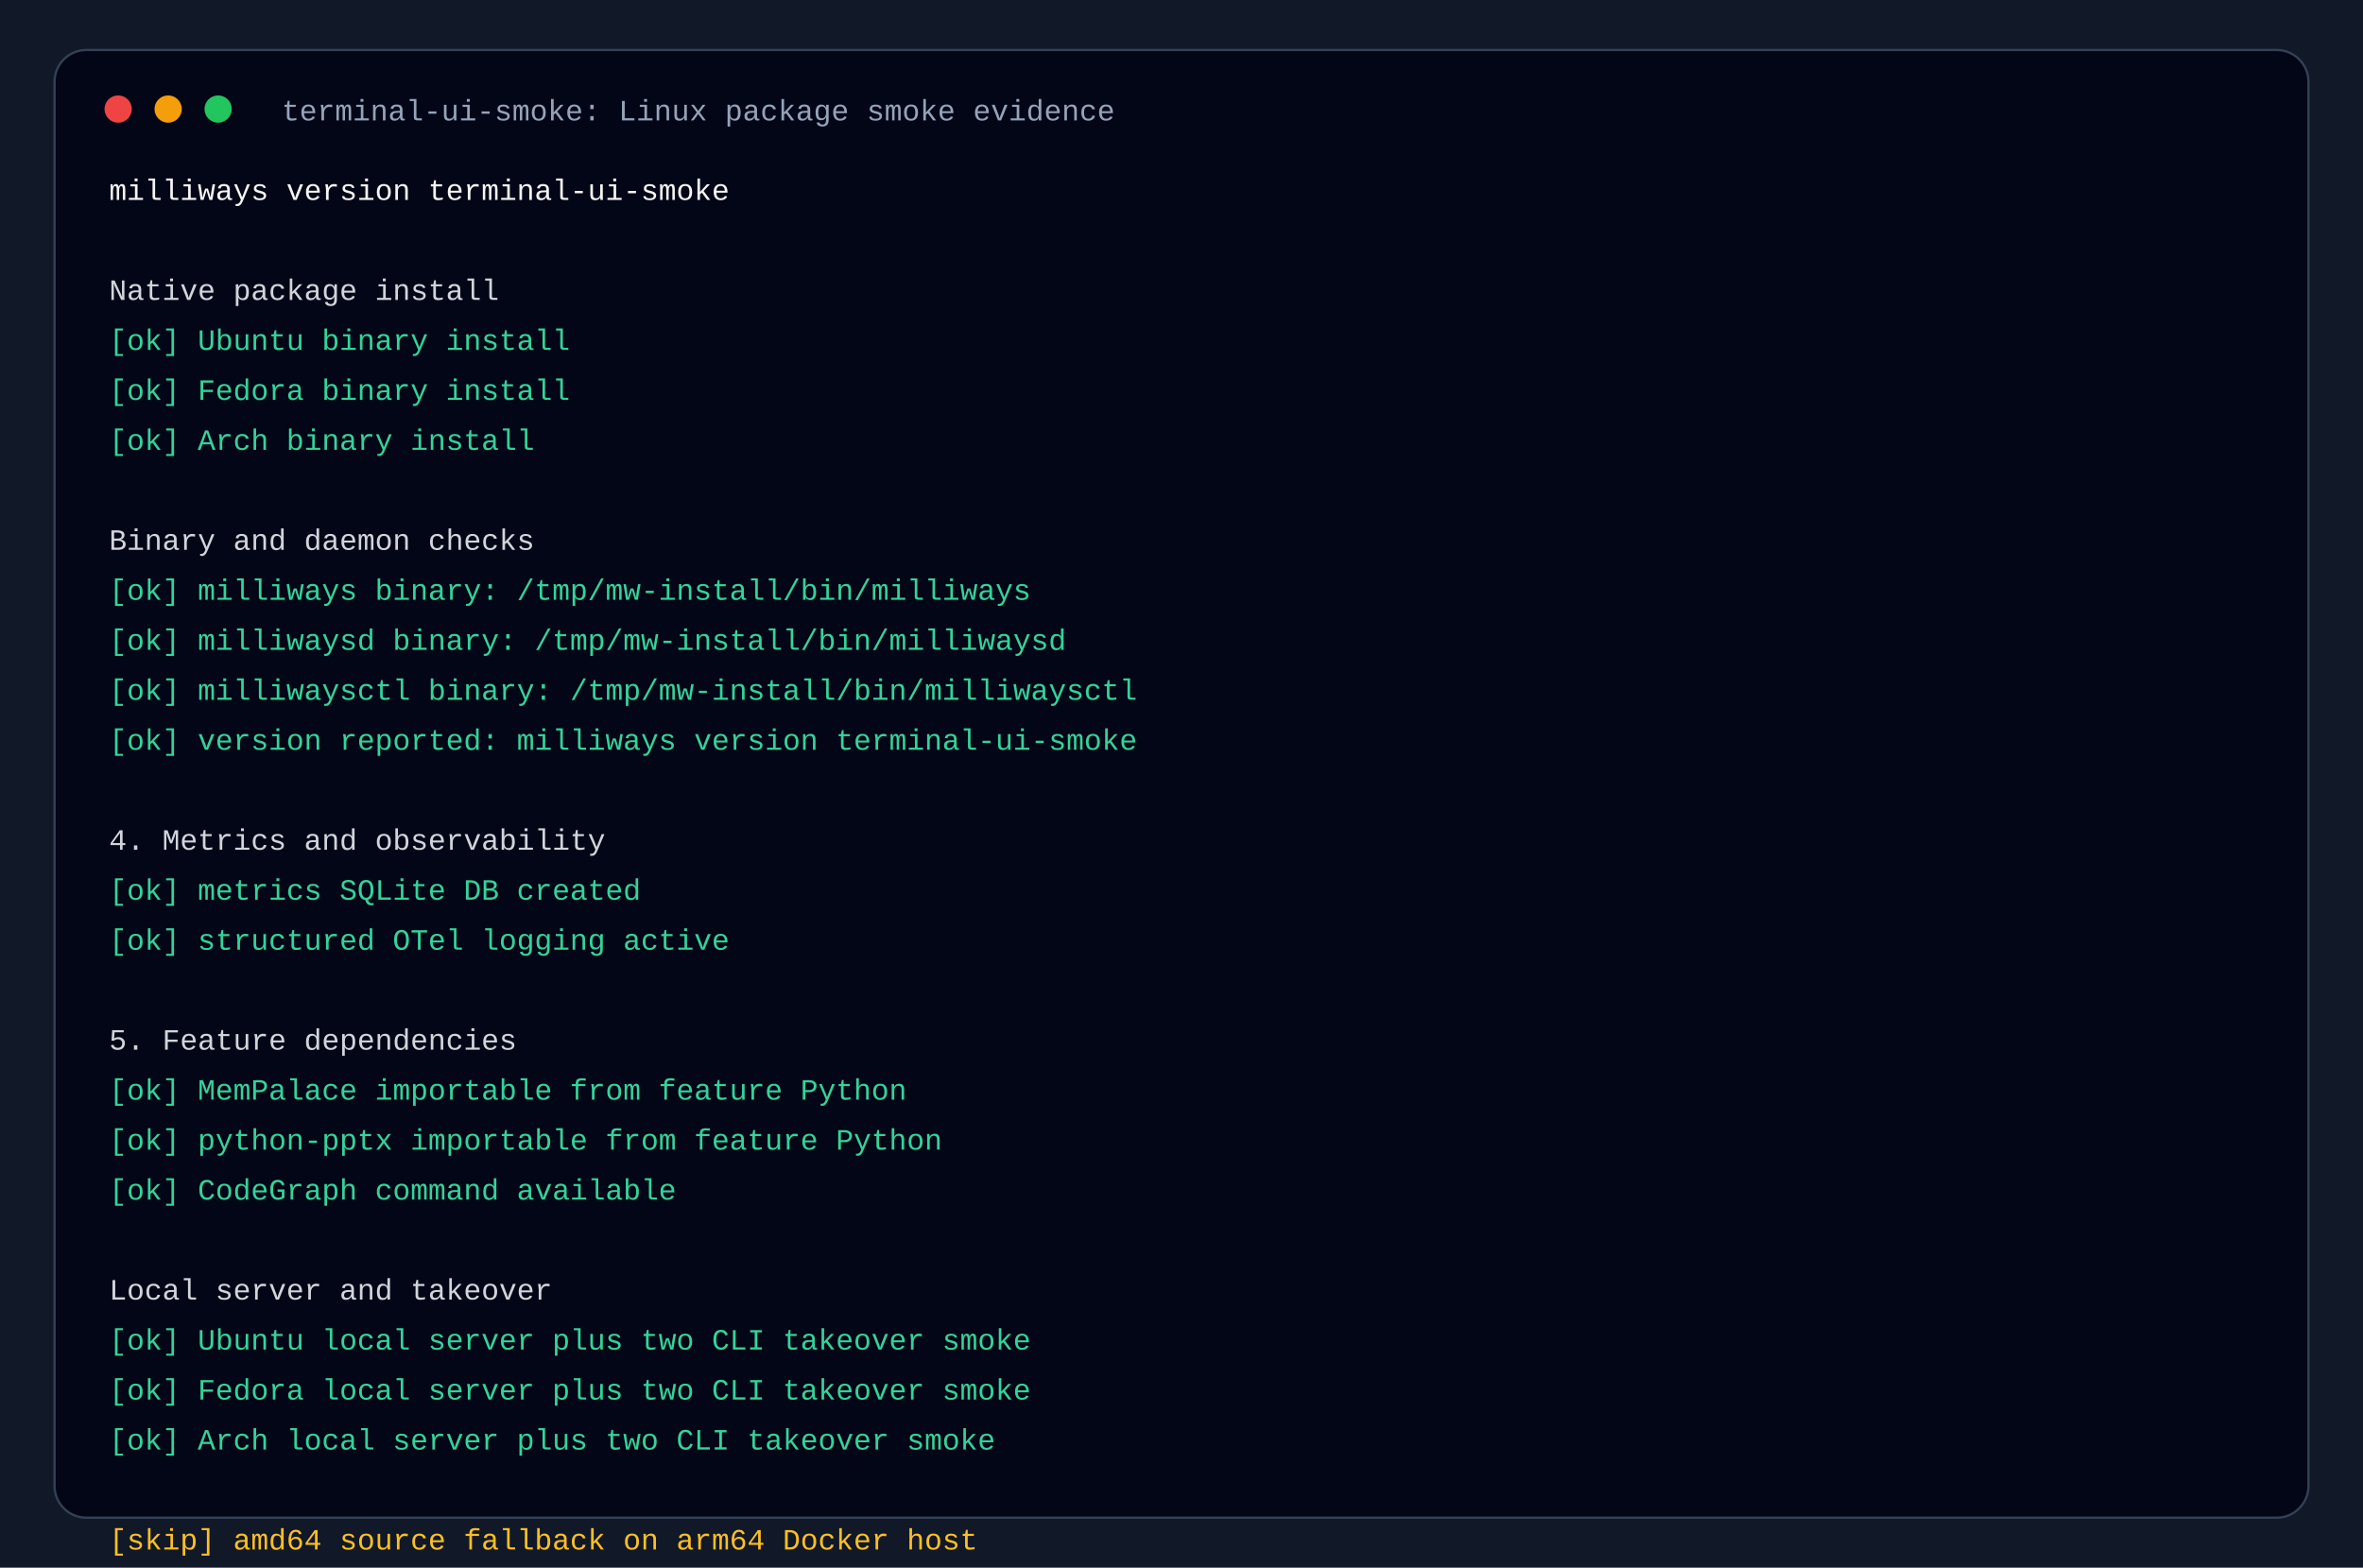
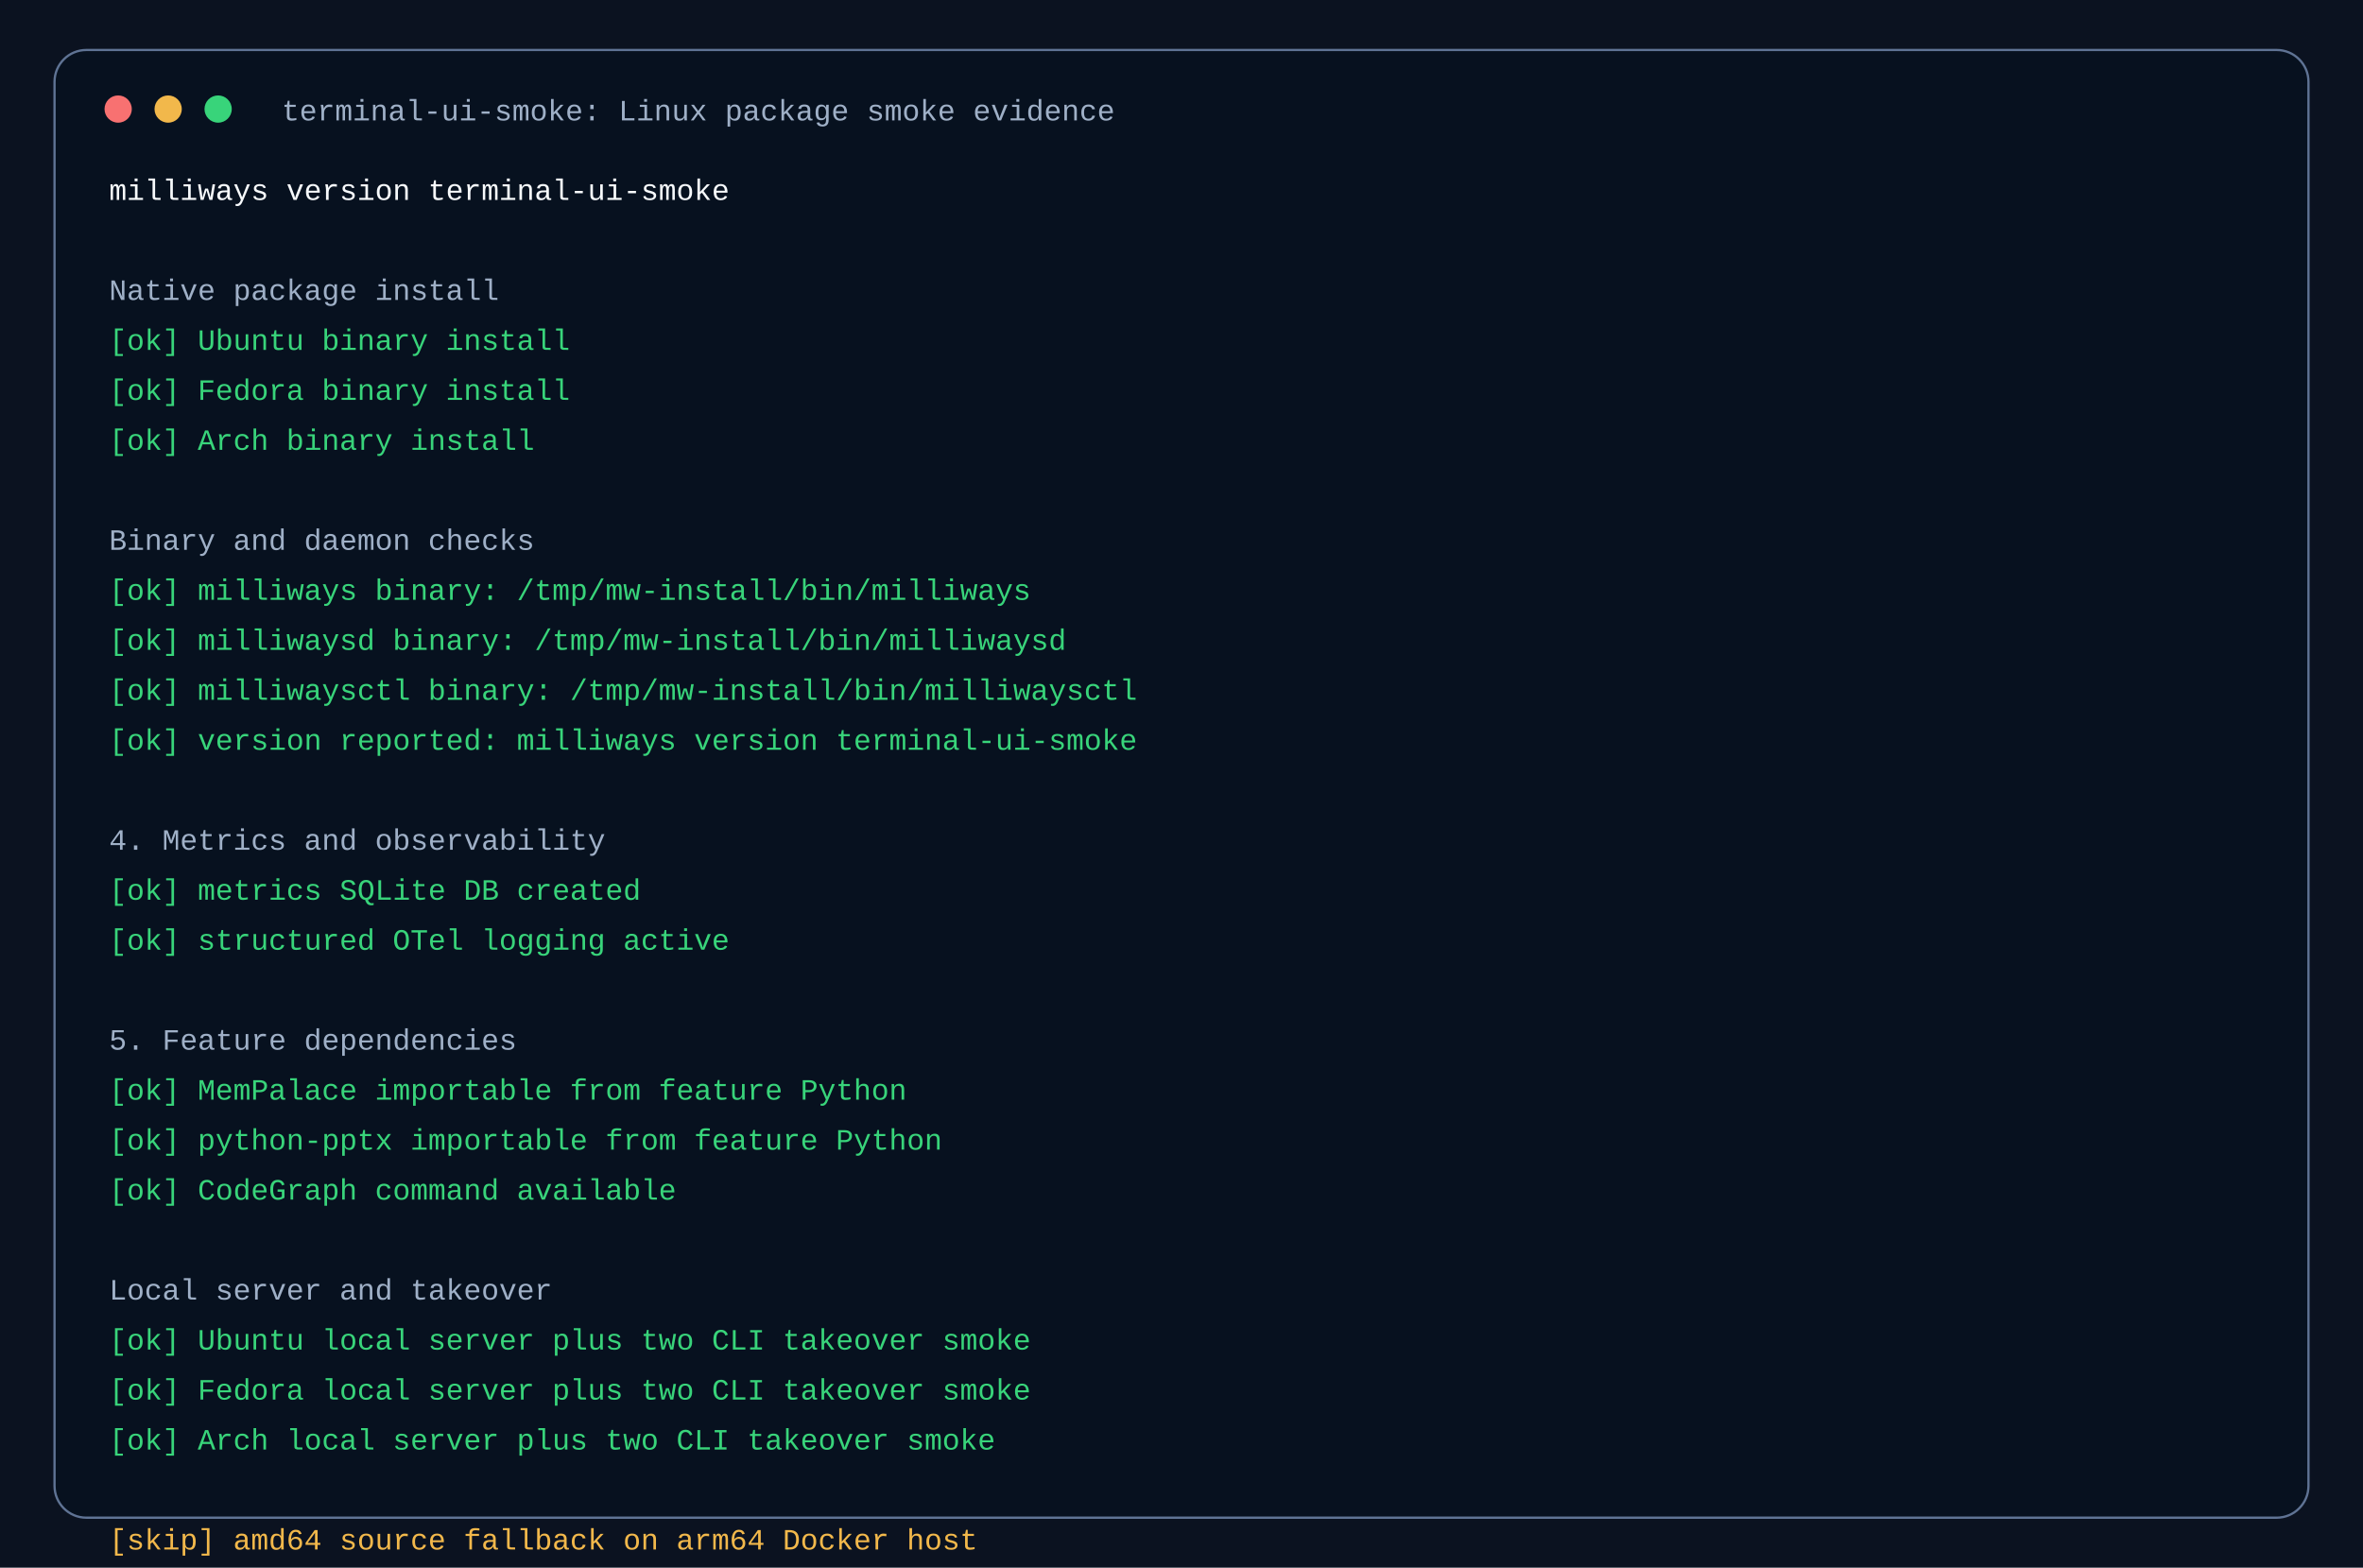
<svg xmlns="http://www.w3.org/2000/svg" width="1040" height="690" viewBox="0 0 1040 690">
-   <rect width="1040" height="690" fill="#111827" />
+   <rect width="1040" height="690" fill="#0b1220" />
  <style>
-     .title { font: 700 20px ui-sans-serif, system-ui, -apple-system, BlinkMacSystemFont, "Segoe UI", sans-serif; fill: #f9fafb; }
-     .label { font: 600 14px ui-sans-serif, system-ui, -apple-system, BlinkMacSystemFont, "Segoe UI", sans-serif; fill: #e5e7eb; }
-     .text { font: 13px ui-sans-serif, system-ui, -apple-system, BlinkMacSystemFont, "Segoe UI", sans-serif; fill: #cbd5e1; }
-     .mono { font: 13px ui-monospace, SFMono-Regular, Menlo, Consolas, "Liberation Mono", monospace; fill: #d1d5db; }
-     .muted { fill: #94a3b8; }
-     .ok { fill: #34d399; }
-     .warn { fill: #fbbf24; }
-     .accent { fill: #8b5cf6; }
-     .cyan { fill: #38bdf8; }
-     .pearl { fill: #f5f5f4; }
-     .box { fill: #1f2937; stroke: #475569; stroke-width: 1.4; rx: 10; }
-     .box2 { fill: #172033; stroke: #64748b; stroke-width: 1.4; rx: 10; }
-     .store { fill: #0f172a; stroke: #38bdf8; stroke-width: 1.4; rx: 10; }
-     .line { stroke: #94a3b8; stroke-width: 2; fill: none; marker-end: url(#arrow); }
-     .line2 { stroke: #8b5cf6; stroke-width: 2; fill: none; marker-end: url(#arrow2); }
+     .title { font: 700 20px ui-sans-serif, system-ui, -apple-system, BlinkMacSystemFont, "Segoe UI", sans-serif; fill: #f7fafc; }
+     .label { font: 600 14px ui-sans-serif, system-ui, -apple-system, BlinkMacSystemFont, "Segoe UI", sans-serif; fill: #f7fafc; }
+     .text { font: 13px ui-sans-serif, system-ui, -apple-system, BlinkMacSystemFont, "Segoe UI", sans-serif; fill: #9fb0c7; }
+     .mono { font: 13px ui-monospace, SFMono-Regular, Menlo, Consolas, "Liberation Mono", monospace; fill: #9fb0c7; }
+     .muted { fill: #9fb0c7; }
+     .ok { fill: #38d47a; }
+     .warn { fill: #f2b84b; }
+     .accent { fill: #b28cff; }
+     .cyan { fill: #40c7ff; }
+     .pearl { fill: #f7fafc; }
+     .box { fill: #111c2f; stroke: #5f7394; stroke-width: 1.4; rx: 10; }
+     .box2 { fill: #15253d; stroke: #5f7394; stroke-width: 1.4; rx: 10; }
+     .store { fill: #0b1220; stroke: #40c7ff; stroke-width: 1.4; rx: 10; }
+     .line { stroke: #9fb0c7; stroke-width: 2; fill: none; marker-end: url(#arrow); }
+     .line2 { stroke: #b28cff; stroke-width: 2; fill: none; marker-end: url(#arrow2); }
  </style>
  <defs>
    <marker id="arrow" markerWidth="8" markerHeight="8" refX="6" refY="3" orient="auto" markerUnits="strokeWidth">
-       <path d="M0,0 L0,6 L7,3 z" fill="#94a3b8" />
+       <path d="M0,0 L0,6 L7,3 z" fill="#9fb0c7" />
    </marker>
    <marker id="arrow2" markerWidth="8" markerHeight="8" refX="6" refY="3" orient="auto" markerUnits="strokeWidth">
-       <path d="M0,0 L0,6 L7,3 z" fill="#8b5cf6" />
+       <path d="M0,0 L0,6 L7,3 z" fill="#b28cff" />
    </marker>
  </defs>
-   <rect x="24" y="22" width="992" height="646" rx="14" fill="#020617" stroke="#334155" />
-   <circle cx="52" cy="48" r="6" fill="#ef4444" />
-   <circle cx="74" cy="48" r="6" fill="#f59e0b" />
-   <circle cx="96" cy="48" r="6" fill="#22c55e" />
+   <rect x="24" y="22" width="992" height="646" rx="14" fill="#07111f" stroke="#5f7394" />
+   <circle cx="52" cy="48" r="6" fill="#f87171" />
+   <circle cx="74" cy="48" r="6" fill="#f2b84b" />
+   <circle cx="96" cy="48" r="6" fill="#38d47a" />
  <text x="124" y="53" class="mono muted">terminal-ui-smoke: Linux package smoke evidence</text>
  <text x="48" y="88" class="mono pearl">milliways version terminal-ui-smoke</text>
  <text x="48" y="110" class="mono muted" />
  <text x="48" y="132" class="mono label">Native package install</text>
  <text x="48" y="154" class="mono ok">  [ok] Ubuntu binary install</text>
  <text x="48" y="176" class="mono ok">  [ok] Fedora binary install</text>
  <text x="48" y="198" class="mono ok">  [ok] Arch binary install</text>
  <text x="48" y="220" class="mono muted" />
  <text x="48" y="242" class="mono label">Binary and daemon checks</text>
  <text x="48" y="264" class="mono ok">  [ok] milliways binary: /tmp/mw-install/bin/milliways</text>
  <text x="48" y="286" class="mono ok">  [ok] milliwaysd binary: /tmp/mw-install/bin/milliwaysd</text>
  <text x="48" y="308" class="mono ok">  [ok] milliwaysctl binary: /tmp/mw-install/bin/milliwaysctl</text>
  <text x="48" y="330" class="mono ok">  [ok] version reported: milliways version terminal-ui-smoke</text>
  <text x="48" y="352" class="mono muted" />
  <text x="48" y="374" class="mono label">4. Metrics and observability</text>
  <text x="48" y="396" class="mono ok">  [ok] metrics SQLite DB created</text>
  <text x="48" y="418" class="mono ok">  [ok] structured OTel logging active</text>
  <text x="48" y="440" class="mono muted" />
  <text x="48" y="462" class="mono label">5. Feature dependencies</text>
  <text x="48" y="484" class="mono ok">  [ok] MemPalace importable from feature Python</text>
  <text x="48" y="506" class="mono ok">  [ok] python-pptx importable from feature Python</text>
  <text x="48" y="528" class="mono ok">  [ok] CodeGraph command available</text>
  <text x="48" y="550" class="mono muted" />
  <text x="48" y="572" class="mono label">Local server and takeover</text>
  <text x="48" y="594" class="mono ok">  [ok] Ubuntu local server plus two CLI takeover smoke</text>
  <text x="48" y="616" class="mono ok">  [ok] Fedora local server plus two CLI takeover smoke</text>
  <text x="48" y="638" class="mono ok">  [ok] Arch local server plus two CLI takeover smoke</text>
  <text x="48" y="660" class="mono muted" />
  <text x="48" y="682" class="mono warn">  [skip] amd64 source fallback on arm64 Docker host</text>
</svg>
